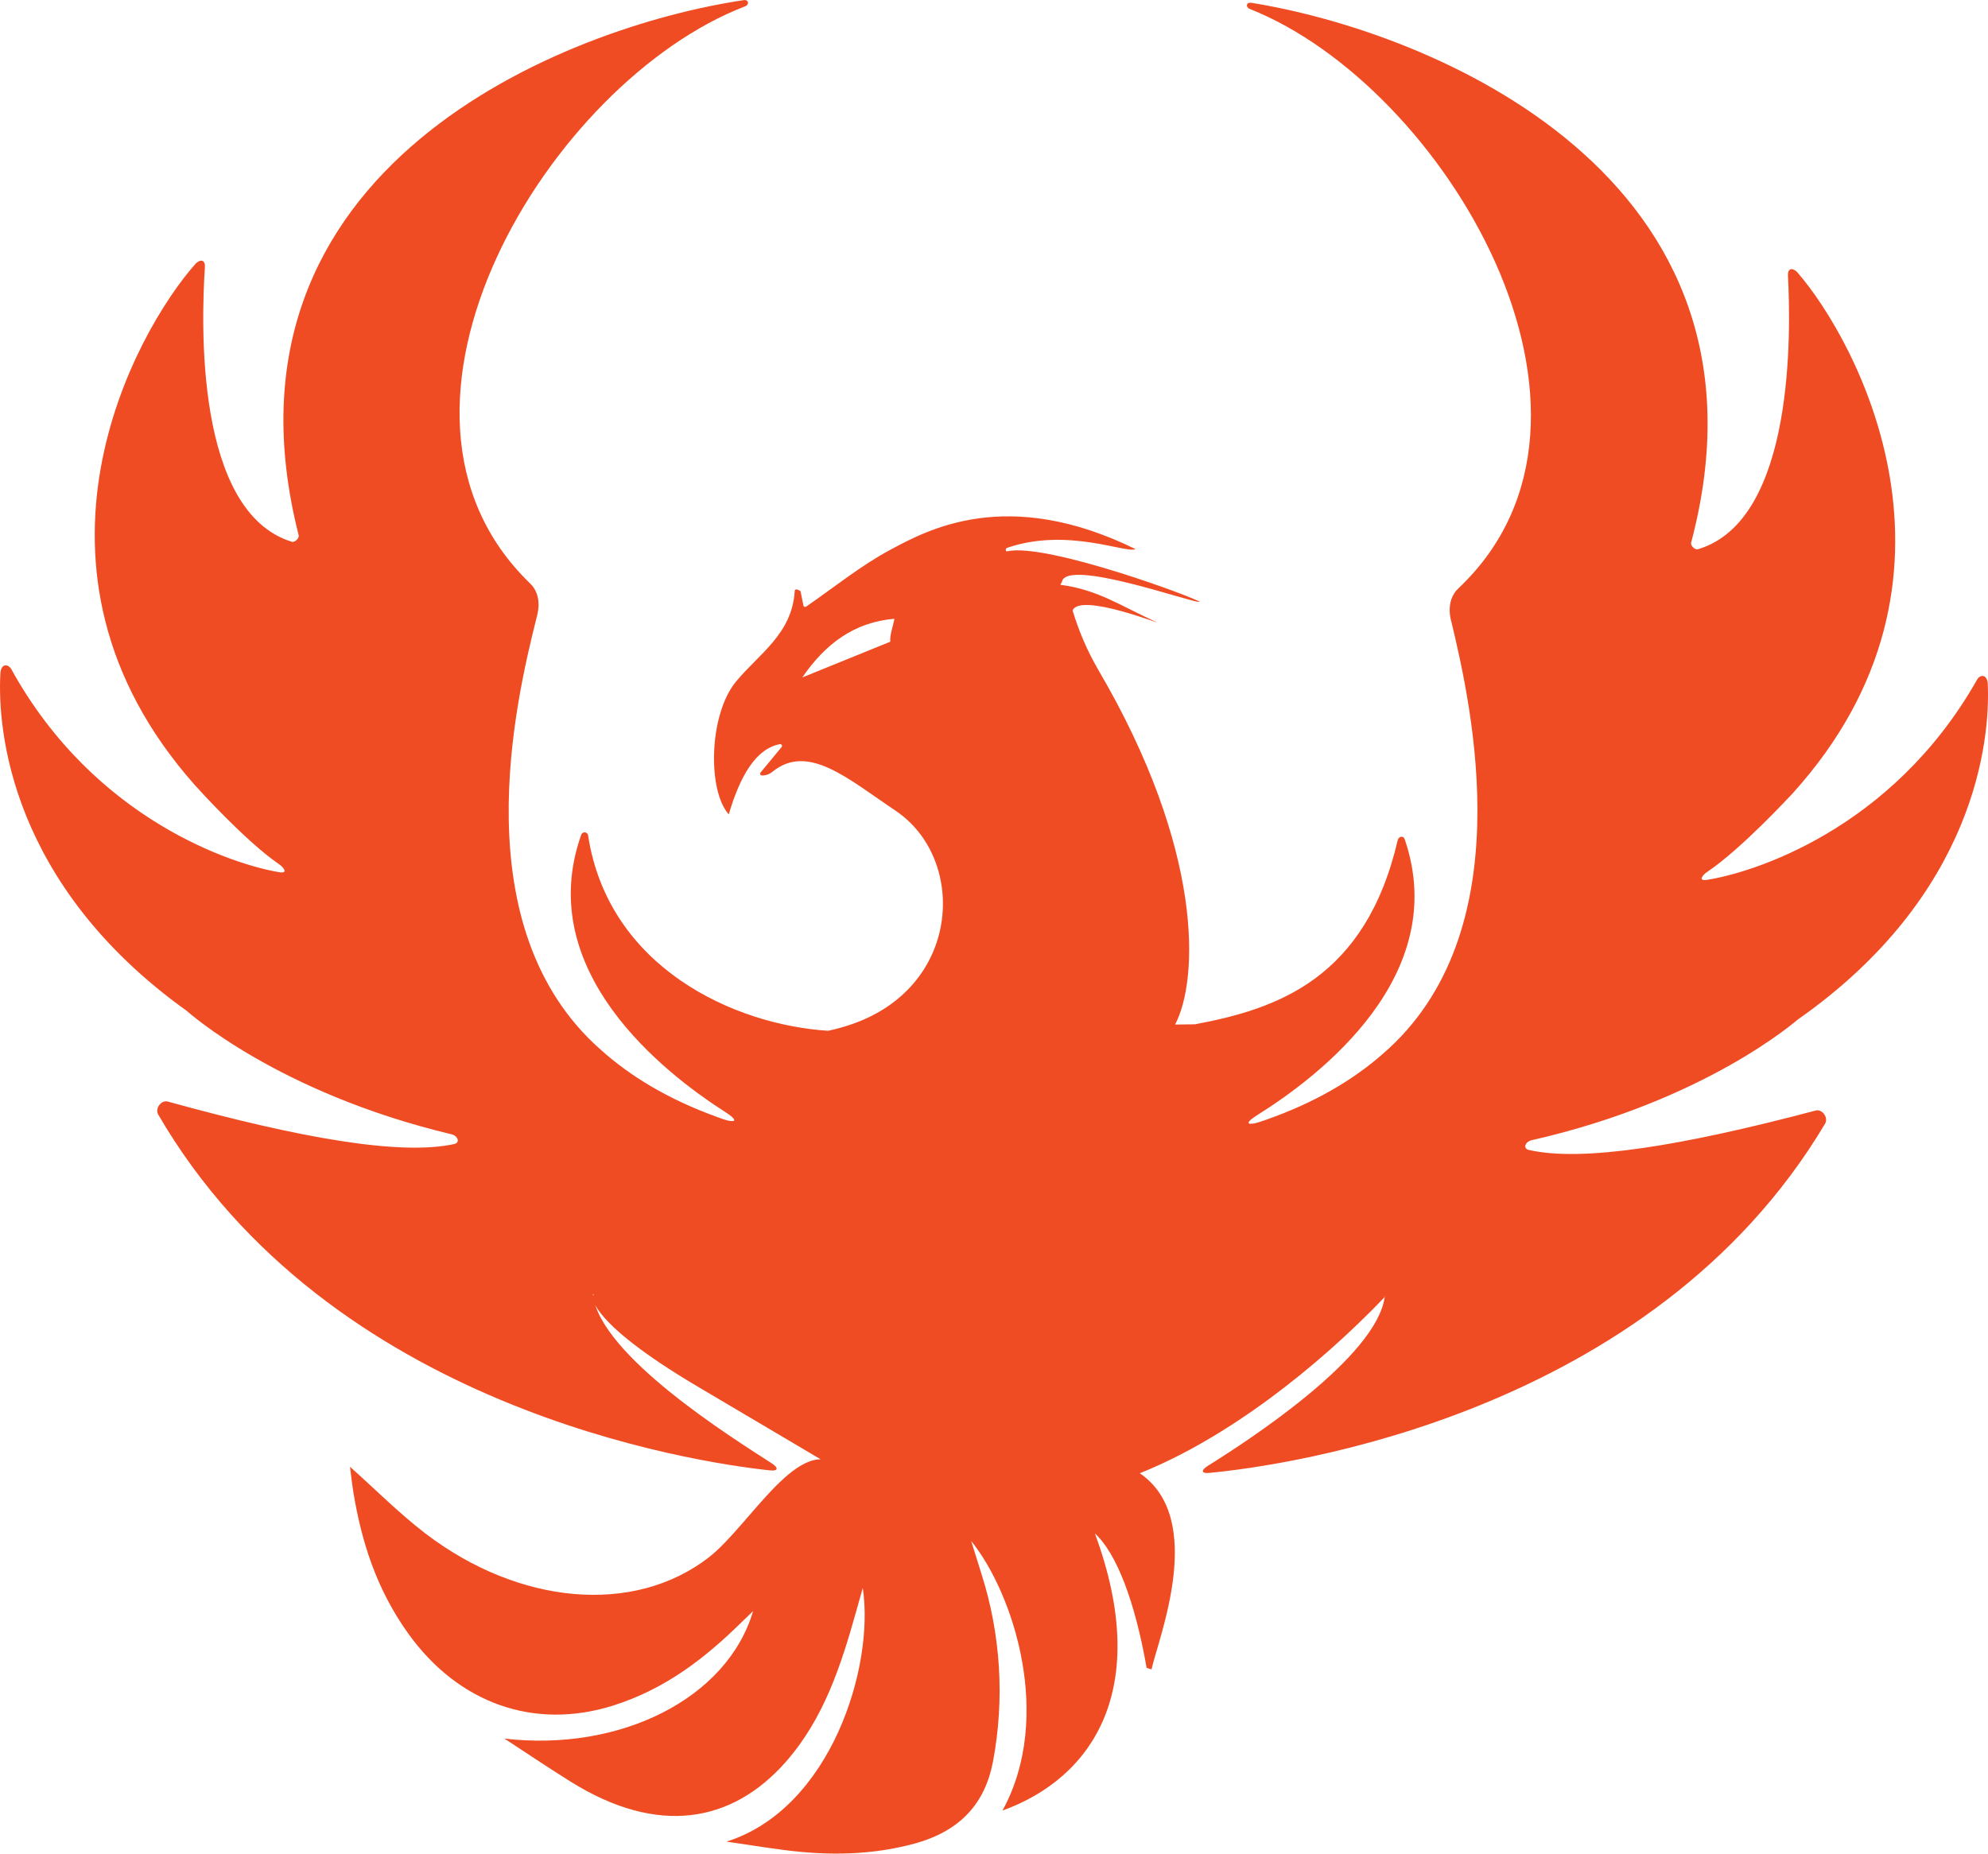
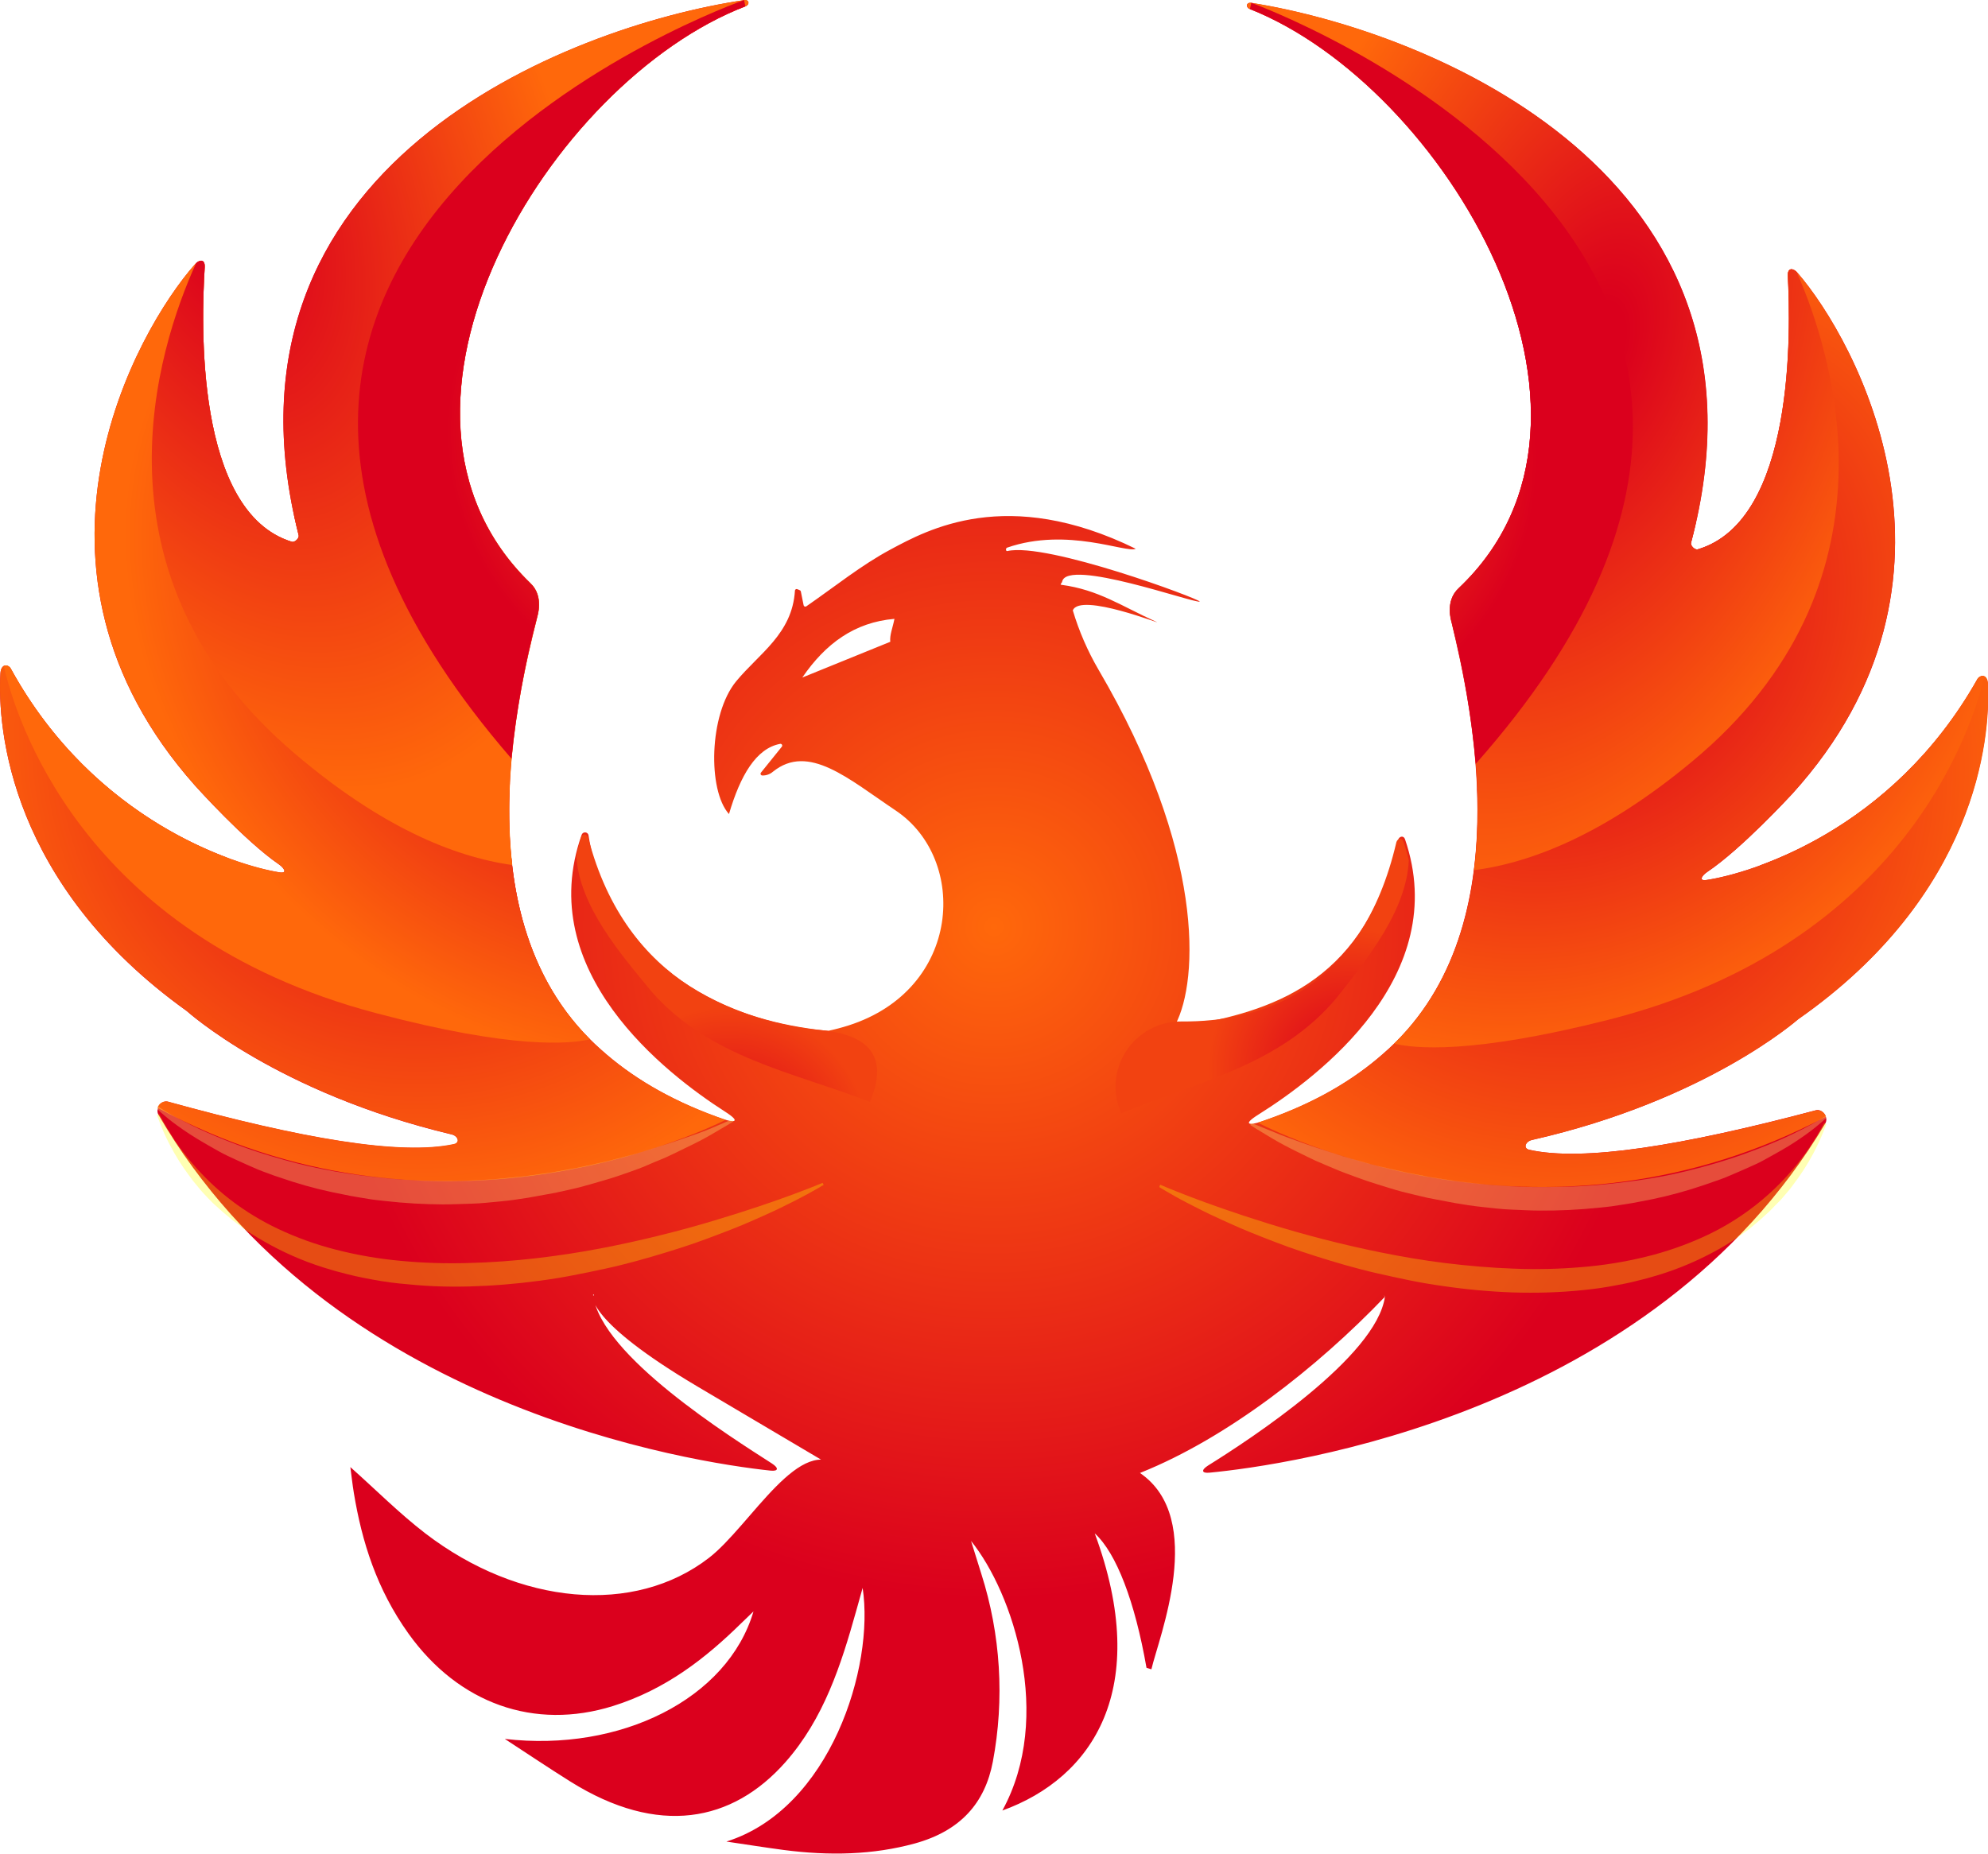
- <svg xmlns="http://www.w3.org/2000/svg" data-name="Layer 1" viewBox="0 0 494.86 461.43">
-   <path d="M494.8 170.29c-.12-2.49-1.91-2.38-2.62-1.14-21.3 37.72-56.43 48.28-67.35 49.92-2.19.33-1.07-1.18.15-2 8.55-5.73 20.81-19.1 21-19.27l.18-.19c48.47-53.49 15.88-112.93 1.3-129.74-.94-1.08-2.51-1.46-2.39.8.68 13.39 1.85 60.88-22.42 68.08-.74.22-1.88-.91-1.69-1.63C445.24 43.54 355.57 7.74 311.49.7c-1.3-.21-1.5 1.09-.38 1.53 48.44 19.21 97.28 101.27 52 144.18-3.57 3.26-1.83 8.37-1.79 8.53 5 20.95 17.78 77.4-17.14 107.48-7.38 6.48-16.82 12.07-28.83 16.31l-1.76.6c-2.29.77-4.74.87-.37-1.86 15-9.42 48.11-34.47 36.44-68.53-.32-.94-1.5-.76-1.74.25-8 34.47-29.94 42-50.47 45.84h-.15l-4.79.06c5.82-11.05 7.29-43.31-19.16-88.38A68.15 68.15 0 0 1 267 152c1.79-4.59 23 3.88 20.82 2.87-8.85-4-14.42-8-23.7-9.25-.41 0 .14-.39.23-.81 1.31-5.87 32.74 5.42 34.26 5.06.09-.62-38.06-14.86-47.91-12.6-.42.1-.46-.71-.05-.85 15-5.21 29.73 1.46 32 .29-32.08-15.75-51.93-4.68-61 .16-7.31 3.91-13.9 9.28-21 14.18a.43.43 0 0 1-.66-.29l-.69-3.41a.43.43 0 0 0-.33-.34 1 1 0 0 0-.43-.17.43.43 0 0 0-.71.3c-.67 10.75-8.92 15.63-14.63 22.57-6.77 8.22-7.12 27.15-1.79 33.05 2.82-9.61 6.76-16.36 12.75-17.49a.45.45 0 0 1 .4.73l-5.24 6.34a.45.45 0 0 0 .33.74 4 4 0 0 0 2.64-.94c8.85-7.16 18.74 1.73 30.63 9.7 18 12.09 16.44 44.49-11.89 53.5q-2.4.77-4.91 1.3c-23.41-1.5-54.59-15.73-59.71-48.51a.89.89 0 0 0-1.74-.27c-12 33.93 20.77 59.34 35.71 68.91 4.34 2.79 1.89 2.66-.39 1.87l-1.75-.63c-12-4.37-21.35-10.06-28.66-16.61-34.6-30.45-21.24-86.77-16-107.66 0-.16 1.84-5.25-1.7-8.55-44.77-43.4 4.94-124.93 53.59-143.61 1.12-.44.93-1.74-.37-1.54C141.06 6.59 51 41.43 74.35 133.27c.18.73-1 1.85-1.71 1.62C48.45 127.42 50.13 80 51 66.57c.14-2.26-1.44-1.9-2.39-.82-14.76 16.65-48 75.74-.09 129.74l.18.19c.15.18 12.27 13.67 20.76 19.49 1.21.83 2.31 2.35.13 2-10.91-1.76-45.92-12.7-66.82-50.64C2 165.28.24 165.15.1 167.64c-.81 14 2.47 52.59 46.33 84 .25.18 22.57 20.42 65.95 30.77 1.61.38 2.23 2.1.65 2.44-13.36 2.89-38.1-1.42-71.27-10.59-1.63-.45-3.25 1.73-2.37 3.25 42.52 73.12 133.53 86.59 152.32 88.59 2.05.21 2.12-.66.37-1.78-10.22-6.59-42.52-26.82-44.48-41.87-.09-.64.47.26 0 0-.2-.11-2.11 6.1 26.09 22.79L205 363.76l4.31 1.77c-9.92-9.46-22.54 14.23-32.92 22.26-18.6 14.38-47.24 11.85-70.63-6.09-6.49-5-12.2-10.76-18.64-16.51.29 2.2.51 4.35.87 6.51 2 12.06 5.66 23.87 13.62 35 12.49 17.42 31.31 24.08 50.85 18 13.2-4.14 23.07-11.91 32-20.67l3-2.9c-6.42 21.8-33.11 35.09-61.9 31.74 5.45 3.56 10.84 7.19 16.37 10.65 21.93 13.75 40.36 10.23 53.62-4.79 9.55-10.82 13.82-24.14 17.61-37.66l1.6-5.71c3 19.66-8 55-33.91 63.16 4.75.7 9.5 1.46 14.24 2.08 11.39 1.5 22.3 1.24 32.67-1.62 11.41-3.14 17.47-10.12 19.41-20.35a95.6 95.6 0 0 0-2.87-46.79l-2.55-8.17c10.5 13 20.57 43.8 7.79 67.12 22.44-8.12 37.31-30.26 23-69 5.39 4.91 10 17 12.88 33.47l1.22.38c1.75-7.87 13.74-37.46-2.94-48.85a.44.44 0 0 0 .25-.08c21.44-8.61 43.72-26 60.74-43.77a.52.52 0 0 1 .11-.1c0 .13-.85-.55 0 0 .06 0-.1 0-.11.1-2.13 15-33.68 35.57-44 42-1.77 1.11-1.7 2 .35 1.78 18.81-1.79 110-14.28 153.26-86.94.9-1.51-.7-3.72-2.34-3.28-33.26 8.81-58 12.85-71.38 9.82-1.57-.36-.93-2.06.68-2.43 43.49-9.88 66-29.89 66.27-30.06 44.23-30.98 47.92-69.55 47.27-83.54Zm-273.19-10.52-21.9 8.9c5.79-8.46 13-13.77 22.94-14.61-.44 2.24-1.19 4.01-1.04 5.71ZM250.56 143.38l.21.05ZM251.28 143.55h.09ZM249.64 143.17ZM250.05 143.26h-.11ZM249.77 143.2h-.1ZM252.87 143.93ZM252.94 143.94h.07ZM251.64 143.64l.37.09ZM253 144h.14ZM252 143.73l.86.2ZM253.27 144ZM253.15 144h.07ZM253.23 144ZM253.22 144Z" fill="#f04c23" />
+ <svg xmlns="http://www.w3.org/2000/svg" xmlns:xlink="http://www.w3.org/1999/xlink" viewBox="0 0 494.86 461.45">
+   <defs>
+     <radialGradient id="radial-gradient" cx="250" cy="250.01" r="239.22" gradientUnits="userSpaceOnUse">
+       <stop offset="0" stop-color="#ff680b" />
+       <stop offset="0.7" stop-color="#db001d" />
+     </radialGradient>
+     <radialGradient id="radial-gradient-2" cx="14754.64" cy="512.89" r="2.59" gradientTransform="matrix(-1, -0.01, -0.01, 1, 14946.05, -154.55)" xlink:href="#radial-gradient" />
+     <radialGradient id="radial-gradient-3" cx="-1178.3" cy="590.87" r="0" gradientTransform="matrix(-1, -0.01, -0.01, 1, -897.77, -239.44)" xlink:href="#radial-gradient" />
+     <radialGradient id="radial-gradient-4" cx="-1293.32" cy="437.23" r="118.83" gradientTransform="matrix(-1, -0.01, -0.01, 1, -897.77, -239.44)" gradientUnits="userSpaceOnUse">
+       <stop offset="0.08" stop-color="#db001d" />
+       <stop offset="1" stop-color="#ff680b" />
+     </radialGradient>
+     <radialGradient id="radial-gradient-5" cx="-1300.89" cy="406.95" r="121.34" gradientTransform="matrix(-0.74, 0.67, 0.53, 0.59, -778.86, 810.45)" xlink:href="#radial-gradient-4" />
+     <radialGradient id="radial-gradient-6" cx="-1296.69" cy="331.39" r="149.49" gradientTransform="matrix(-0.33, 0.94, 0.54, 0.19, -207.28, 1261.83)" xlink:href="#radial-gradient-4" />
+     <radialGradient id="radial-gradient-7" cx="-1219.31" cy="361.25" r="95.95" gradientTransform="matrix(-1, -0.01, -0.01, 1, -897.77, -239.44)" xlink:href="#radial-gradient" />
+     <radialGradient id="radial-gradient-8" cx="-14998.28" cy="590.87" r="0" gradientTransform="translate(15222.11 -153.07) rotate(0.31)" xlink:href="#radial-gradient" />
+     <radialGradient id="radial-gradient-9" cx="-15113.3" cy="437.23" r="118.83" gradientTransform="translate(15222.11 -153.07) rotate(0.31)" xlink:href="#radial-gradient-4" />
+     <radialGradient id="radial-gradient-10" cx="-15120.87" cy="406.95" r="121.34" gradientTransform="matrix(0.73, 0.68, -0.54, 0.58, 11401.54, 10222.91)" xlink:href="#radial-gradient-4" />
+     <radialGradient id="radial-gradient-11" cx="-15116.67" cy="331.39" r="149.49" gradientTransform="matrix(0.32, 0.95, -0.55, 0.18, 5077.57, 14373.61)" xlink:href="#radial-gradient-4" />
+     <radialGradient id="radial-gradient-12" cx="-15039.28" cy="361.25" r="95.95" gradientTransform="translate(15222.11 -153.07) rotate(0.31)" xlink:href="#radial-gradient" />
+     <radialGradient id="radial-gradient-13" cx="-157.24" cy="-4493.89" r="35.26" gradientTransform="matrix(0.8, -0.59, 0.59, 0.8, 3115.67, 3787.82)" gradientUnits="userSpaceOnUse">
+       <stop offset="0.08" stop-color="#db001d" />
+       <stop offset="1" stop-color="#f24211" />
+     </radialGradient>
+     <radialGradient id="radial-gradient-14" cx="10988.19" cy="3495.96" r="35.26" gradientTransform="matrix(-0.82, -0.57, -0.57, 0.82, 11187.23, 3701.67)" xlink:href="#radial-gradient-13" />
+     <radialGradient id="radial-gradient-15" cx="14133.02" cy="393.82" r="0.08" gradientTransform="translate(-13889.91 -154.55) rotate(-0.31)" xlink:href="#radial-gradient" />
+     <radialGradient id="radial-gradient-16" cx="14133.69" cy="393.98" r="0.03" gradientTransform="translate(-13889.91 -154.55) rotate(-0.31)" xlink:href="#radial-gradient" />
+     <radialGradient id="radial-gradient-17" cx="14131.99" cy="393.57" r="0.02" gradientTransform="translate(-13889.91 -154.55) rotate(-0.31)" xlink:href="#radial-gradient" />
+     <radialGradient id="radial-gradient-18" cx="14132.36" cy="393.66" r="0.04" gradientTransform="translate(-13889.91 -154.55) rotate(-0.31)" xlink:href="#radial-gradient" />
+     <radialGradient id="radial-gradient-19" cx="14132.08" cy="393.6" r="0.03" gradientTransform="translate(-13889.91 -154.55) rotate(-0.31)" xlink:href="#radial-gradient" />
+     <radialGradient id="radial-gradient-20" cx="14135.26" cy="394.36" r="0.02" gradientTransform="translate(-13889.91 -154.55) rotate(-0.31)" xlink:href="#radial-gradient" />
+     <radialGradient id="radial-gradient-21" cx="14135.33" cy="394.38" r="0.03" gradientTransform="translate(-13889.91 -154.55) rotate(-0.31)" xlink:href="#radial-gradient" />
+     <radialGradient id="radial-gradient-22" cx="14134.19" cy="394.1" r="0.14" gradientTransform="translate(-13889.91 -154.55) rotate(-0.31)" xlink:href="#radial-gradient" />
+     <radialGradient id="radial-gradient-23" cx="14135.44" cy="394.41" r="0.05" gradientTransform="translate(-13889.91 -154.55) rotate(-0.31)" xlink:href="#radial-gradient" />
+     <radialGradient id="radial-gradient-24" cx="14134.8" cy="394.25" r="0.31" gradientTransform="translate(-13889.91 -154.55) rotate(-0.31)" xlink:href="#radial-gradient" />
+     <radialGradient id="radial-gradient-25" cx="14135.63" cy="394.45" r="0" gradientTransform="translate(-13889.91 -154.55) rotate(-0.31)" xlink:href="#radial-gradient" />
+     <radialGradient id="radial-gradient-26" cx="14135.55" cy="394.43" r="0.02" gradientTransform="translate(-13889.91 -154.55) rotate(-0.31)" xlink:href="#radial-gradient" />
+     <radialGradient id="radial-gradient-27" cx="14135.61" cy="394.45" r="0.01" gradientTransform="translate(-13889.91 -154.55) rotate(-0.31)" xlink:href="#radial-gradient" />
+     <radialGradient id="radial-gradient-28" cx="14135.59" cy="394.44" r="0" gradientTransform="translate(-13889.91 -154.55) rotate(-0.31)" xlink:href="#radial-gradient" />
+   </defs>
+   <g id="OBJECTS">
+     <path d="M497.37,189.59c-.12-2.49-1.91-2.38-2.62-1.14-21.3,37.71-56.43,48.28-67.35,49.92-2.19.32-1.07-1.18.15-2,8.55-5.72,20.81-19.09,21-19.27l.18-.19h0C497.16,163.43,464.57,104,450,87.18c-.94-1.09-2.51-1.46-2.4.79.69,13.39,1.86,60.88-22.41,68.09-.74.22-1.89-.92-1.69-1.64C447.81,62.83,358.14,27,314.06,20c-1.3-.21-1.5,1.09-.38,1.53,48.44,19.21,97.28,101.27,52,144.18-3.57,3.26-1.83,8.37-1.79,8.53,5,21,17.78,77.41-17.14,107.48C339.41,288.19,330,293.78,318,298l-1.76.61c-2.29.76-4.75.87-.37-1.87,15-9.42,48.11-34.47,36.44-68.52-.32-1-1.51-.77-1.74.24-8,34.47-29.94,42-50.47,45.84h-.15l-4.79.06c5.82-11.05,7.29-43.31-19.16-88.38a67.67,67.67,0,0,1-6.38-14.73c1.79-4.6,23,3.88,20.82,2.86-8.85-4-14.42-8-23.7-9.24-.41-.06.14-.39.23-.81,1.3-5.88,32.74,5.42,34.26,5,.09-.62-38.06-14.86-47.91-12.59-.42.09-.46-.71-.05-.85,15-5.21,29.73,1.45,32,.28-32.08-15.74-51.93-4.68-61,.17-7.31,3.91-13.9,9.27-21,14.17a.43.43,0,0,1-.66-.28c-.23-1.15-.46-2.28-.69-3.41a.44.44,0,0,0-.33-.35,1,1,0,0,0-.43-.17.43.43,0,0,0-.71.31c-.67,10.74-8.92,15.63-14.63,22.56-6.78,8.23-7.12,27.15-1.79,33.05,2.82-9.6,6.76-16.36,12.75-17.48a.44.44,0,0,1,.4.72L192,211.62a.44.44,0,0,0,.33.73,3.92,3.92,0,0,0,2.64-.94c8.85-7.15,18.74,1.74,30.62,9.7,18,12.09,16.45,44.49-11.88,53.5q-2.4.76-4.91,1.3c-23.41-1.5-54.59-15.73-59.71-48.51a.89.89,0,0,0-1.74-.26c-12,33.93,20.77,59.33,35.71,68.91,4.34,2.78,1.88,2.65-.39,1.86l-1.75-.62c-12-4.37-21.35-10.06-28.67-16.62-34.59-30.45-21.23-86.76-16-107.66,0-.16,1.84-5.25-1.7-8.55C89.79,121.07,139.5,39.54,188.14,20.85c1.13-.43.94-1.73-.36-1.54C143.63,25.89,53.58,60.72,76.92,152.56c.18.73-1,1.85-1.71,1.62C51,146.72,52.7,99.24,53.53,85.86c.14-2.25-1.44-1.9-2.39-.82-14.76,16.65-48,75.74-.09,129.75h0l.17.19c.16.18,12.28,13.68,20.77,19.5,1.21.83,2.31,2.34.13,2-10.91-1.75-45.92-12.69-66.82-50.63-.69-1.25-2.48-1.38-2.62,1.11-.81,14,2.47,52.58,46.33,84l0,0c.25.18,22.57,20.43,66,30.77,1.61.39,2.23,2.1.65,2.44-13.36,2.89-38.1-1.42-71.27-10.59-1.63-.45-3.25,1.74-2.37,3.26,42.52,73.12,133.53,86.58,152.32,88.58,2.05.22,2.12-.65.37-1.78-10.22-6.58-42.52-26.82-44.49-41.87-.08-.63.48.27,0,0-.19-.1-2.1,6.1,26.1,22.79l31.35,18.55,4.31,1.77c-9.92-9.47-22.54,14.22-32.93,22.26-18.59,14.38-47.23,11.84-70.62-6.1-6.49-5-12.2-10.76-18.65-16.5.3,2.19.52,4.35.88,6.5,2,12.06,5.66,23.88,13.62,35,12.49,17.42,31.31,24.09,50.85,18,13.2-4.14,23.07-11.9,32-20.67l3-2.89c-6.42,21.79-33.11,35.09-61.91,31.74,5.46,3.55,10.85,7.19,16.38,10.65C166.4,476.5,184.83,473,198.09,458c9.55-10.83,13.82-24.14,17.61-37.66.47-1.69.94-3.37,1.6-5.71,3,19.65-8.05,55-33.91,63.15,4.75.7,9.5,1.46,14.24,2.09,11.39,1.49,22.3,1.23,32.67-1.62,11.41-3.15,17.47-10.12,19.41-20.35a95.58,95.58,0,0,0-2.87-46.79c-.88-2.83-1.76-5.65-2.55-8.17h0c10.5,13,20.57,43.79,7.79,67.11,22.43-8.11,37.31-30.25,23-69,5.39,4.9,10,17,12.88,33.46l1.22.38C291,427,303,397.38,286.32,386a.38.38,0,0,0,.25-.09h0c21.44-8.61,43.72-26,60.74-43.77h0a.31.31,0,0,1,.11-.09h0c0,.13-.85-.55,0,0,.05,0-.1,0-.11.09-2.13,15-33.68,35.57-44,42-1.76,1.11-1.69,2,.36,1.79,18.81-1.8,110-14.29,153.26-86.95.9-1.51-.7-3.71-2.34-3.28-33.26,8.82-58,12.86-71.38,9.83-1.57-.36-.93-2.07.68-2.43,43.49-9.88,66-29.89,66.27-30.07l0,0C494.33,242.15,498,203.57,497.37,189.59ZM224.18,179.06l-21.9,8.9c5.79-8.45,13-13.76,22.94-14.61C224.78,175.6,224,177.37,224.18,179.06Z" transform="translate(-2.57 -19.27)" fill="url(#radial-gradient)" />
+     <path d="M185.24,279.11l7.27-.27C190.56,279.91,188.17,280.08,185.24,279.11Z" transform="translate(-2.57 -19.27)" fill="url(#radial-gradient-2)" />
+     <path d="M318.65,297.75,318,298h0Z" transform="translate(-2.57 -19.27)" fill="#b51100" />
+     <path d="M277.34,357.74" transform="translate(-2.57 -19.27)" fill="url(#radial-gradient-3)" />
+     <path d="M383.23,305.54c13.34,3,38.12-1,71.38-9.83a2.21,2.21,0,0,1,2.47,1.6c-68.68,36.23-133.29,5.62-141.44,1.47l.56-.17L318,298c12-4.24,21.45-9.83,28.83-16.31,14.92-12.85,21.14-30.51,23-48.17,16.57,4,52.07,12.61,54.49,12.14,1.23-.24,8.24-5,16.56-11a102.7,102.7,0,0,0,53.94-46.27c.71-1.24,2.5-1.35,2.62,1.14.65,14-3,52.55-47.23,83.5l0,0c-.25.18-22.78,20.18-66.27,30.06C382.3,303.47,381.66,305.18,383.23,305.54Z" transform="translate(-2.57 -19.27)" fill="url(#radial-gradient-4)" />
+     <path d="M402.91,273.18c-34.34,8.7-48.33,7.1-53.31,5.94,17.63-17.19,21.52-41.72,20.68-63.53l19.56-15.1,34.89-51.2c-.37,1.68-.79,3.39-1.24,5.11-.2.72.95,1.86,1.69,1.64,24.27-7.21,23.1-54.7,22.41-68.09-.11-2.25,1.46-1.88,2.4-.79,14.58,16.81,47.17,76.25-1.3,129.74h0l-.18.19c-.16.18-12.42,13.54-21,19.27-1.22.82-2.34,2.32-.15,2,10.92-1.63,46.05-12.2,67.35-49.91a1.38,1.38,0,0,1,1.79-.73C493.73,199.68,477,254.39,402.91,273.18Z" transform="translate(-2.57 -19.27)" fill="url(#radial-gradient-5)" />
+     <path d="M423.86,208.8c-21.33,17.74-39.52,25.19-54.38,27.13,3.11-24.46-2.57-49.31-5.55-61.72,0-.16-1.78-5.27,1.79-8.53,45.24-42.91-3.6-125-52-144.18-1.12-.44-.92-1.74.38-1.53,44.08,7,133.75,42.84,109.43,134.43-.2.72.95,1.86,1.69,1.64,24.27-7.21,23.1-54.7,22.41-68.09-.1-2.07,1.21-1.92,2.16-1C459.05,108,476.83,164.75,423.86,208.8Z" transform="translate(-2.57 -19.27)" fill="url(#radial-gradient-6)" />
+     <path d="M369.92,209.44a225.67,225.67,0,0,0-6-35.23c0-.16-1.78-5.27,1.79-8.53,45.22-42.9-3.58-124.93-52-144.16l.34-1.55S483.31,81.28,369.92,209.44Z" transform="translate(-2.57 -19.27)" fill="url(#radial-gradient-7)" />
+     <g opacity="0.3">
+       <path d="M457.25,297.55s-.43.43-1.28,1.15-2.1,1.78-3.81,3-3.79,2.64-6.32,4.06c-1.25.73-2.62,1.46-4,2.24s-3,1.49-4.64,2.22-3.35,1.45-5.14,2.21c-.89.37-1.83.67-2.76,1s-1.9.68-2.89,1a107.63,107.63,0,0,1-12.5,3.41l-3.34.65c-1.12.21-2.25.44-3.4.6l-3.46.53c-1.16.17-2.33.25-3.51.38a133.21,133.21,0,0,1-14.32.68c-2.4,0-4.8-.17-7.19-.25s-4.75-.4-7.1-.64-4.66-.61-6.93-1l-6.71-1.28c-2.17-.52-4.33-1-6.4-1.54s-4.08-1.22-6-1.8-3.84-1.24-5.64-1.91-3.54-1.29-5.17-2-3.22-1.33-4.69-2-2.84-1.38-4.14-2c-2.58-1.27-4.8-2.43-6.58-3.5s-3.16-1.91-4.1-2.47l-1.43-.91.23-.53,5.92,2.4c1.86.81,4.19,1.6,6.85,2.57s5.7,1.93,9,3c1.64.57,3.4,1,5.21,1.52s3.66,1.06,5.61,1.48,3.93.94,6,1.37l6.29,1.21,6.54,1c2.22.28,4.47.5,6.74.76s4.56.32,6.87.49,4.62.17,6.93.17c4.63,0,9.27-.07,13.81-.47s9-.94,13.29-1.62,8.39-1.6,12.24-2.63,7.45-2.1,10.73-3.27,6.24-2.32,8.83-3.43,4.81-2.2,6.62-3.12c3.6-1.86,5.52-3.14,5.52-3.14Z" transform="translate(-2.57 -19.27)" fill="#ffff84" />
+     </g>
+     <g opacity="0.3">
+       <path d="M291.36,314.23s2.6,1.14,7.24,2.92,11.34,4.17,19.47,6.7a284,284,0,0,0,28.18,7.24c5.22,1.05,10.64,2,16.18,2.67s11.2,1.17,16.86,1.37a133.66,133.66,0,0,0,16.89-.37,100.67,100.67,0,0,0,16.14-2.6,81.16,81.16,0,0,0,14.41-5,63.84,63.84,0,0,0,25.9-21.66c1.37-2.06,2.42-3.7,3.05-4.87l1-1.77.52.28-.76,1.93a52.81,52.81,0,0,1-2.48,5.35,55.06,55.06,0,0,1-5,7.79l-.82,1.1-.92,1.08c-.63.72-1.23,1.52-2,2.24s-1.42,1.5-2.19,2.24l-2.44,2.21L438,325.25l-2.89,2.12c-1,.67-2,1.34-3.12,2s-2.19,1.28-3.34,1.87a75,75,0,0,1-15.05,6c-1.35.41-2.72.71-4.1,1.07s-2.78.62-4.2.89a86.88,86.88,0,0,1-8.6,1.27c-2.9.3-5.83.5-8.77.59s-5.89.08-8.82,0a160.25,160.25,0,0,1-17.39-1.6c-2.84-.4-5.64-.87-8.39-1.44s-5.45-1.15-8.1-1.76c-5.3-1.21-10.33-2.71-15.06-4.21-2.37-.76-4.66-1.5-6.86-2.3s-4.29-1.6-6.3-2.39-3.93-1.56-5.74-2.34-3.51-1.56-5.1-2.29c-3.19-1.44-5.91-2.85-8.14-4s-3.94-2.17-5.11-2.83-1.78-1.08-1.78-1.08Z" transform="translate(-2.57 -19.27)" fill="#ff0" />
+     </g>
+     <path d="M180.22,297l.69.26h0Z" transform="translate(-2.57 -19.27)" fill="#b51100" />
+     <path d="M220.88,357.44" transform="translate(-2.57 -19.27)" fill="url(#radial-gradient-8)" />
+     <path d="M115.55,304.1c-13.36,2.89-38.1-1.42-71.27-10.59a2.22,2.22,0,0,0-2.49,1.58c68.3,37,133.23,7.05,141.42,3l-.55-.18-1.75-.62c-12-4.37-21.35-10.06-28.66-16.62-14.79-13-20.81-30.74-22.46-48.41-16.6,3.87-52.2,12-54.61,11.55-1.23-.25-8.19-5-16.45-11.14A102.72,102.72,0,0,1,5.29,185.8c-.69-1.24-2.48-1.37-2.62,1.12-.81,14,2.47,52.58,46.33,84l0,0c.25.18,22.57,20.43,66,30.77C116.51,302.05,117.13,303.76,115.55,304.1Z" transform="translate(-2.57 -19.27)" fill="url(#radial-gradient-9)" />
+     <path d="M96.22,271.53c34.25,9.08,48.25,7.62,53.25,6.51-17.44-17.37-21.08-41.94-20-63.74L110.07,199,75.73,147.42c.36,1.69.75,3.39,1.19,5.12.18.73-1,1.85-1.71,1.62C51,146.69,52.7,99.22,53.53,85.84c.14-2.25-1.44-1.9-2.39-.82-14.76,16.65-48,75.74-.09,129.75h0l.18.19c.15.18,12.27,13.68,20.76,19.49,1.21.83,2.31,2.35.13,2C61.2,234.69,26.19,223.75,5.29,185.8a1.38,1.38,0,0,0-1.78-.74C6.2,197.07,22.35,252,96.22,271.53Z" transform="translate(-2.57 -19.27)" fill="url(#radial-gradient-10)" />
+     <path d="M76,206.94c21.14,18,39.25,25.61,54.09,27.71-2.85-24.49,3.1-49.29,6.21-61.66,0-.16,1.84-5.25-1.7-8.55C89.79,121.05,139.5,39.52,188.14,20.83c1.13-.43.94-1.73-.36-1.54C143.63,25.86,53.58,60.7,76.92,152.54c.18.73-1,1.85-1.71,1.62C51,146.69,52.7,99.22,53.53,85.84c.12-2.07-1.19-1.94-2.14-1.07C41.85,105.75,23.46,162.32,76,206.94Z" transform="translate(-2.57 -19.27)" fill="url(#radial-gradient-11)" />
+     <path d="M129.89,208.16A225.43,225.43,0,0,1,136.26,173c0-.16,1.84-5.25-1.7-8.55C89.8,121.06,139.48,39.56,188.11,20.85c-.22-1-.33-1.56-.33-1.56S17.88,78.78,129.89,208.16Z" transform="translate(-2.57 -19.27)" fill="url(#radial-gradient-12)" />
+     <g opacity="0.3">
+       <path d="M41.63,295.33s.42.43,1.26,1.16,2.09,1.79,3.78,3A73.4,73.4,0,0,0,53,303.61c1.24.75,2.6,1.49,4,2.29s3,1.52,4.61,2.26,3.33,1.5,5.11,2.27c.89.39,1.82.69,2.76,1.05s1.89.7,2.87,1A106.74,106.74,0,0,0,84.79,316l3.34.68c1.12.23,2.24.47,3.39.64l3.45.57c1.16.18,2.33.27,3.51.41a133.1,133.1,0,0,0,14.31.84c2.4,0,4.8-.12,7.19-.18s4.76-.35,7.11-.56,4.66-.56,6.94-.92l6.72-1.22c2.18-.49,4.34-.93,6.42-1.47s4.1-1.17,6.06-1.73,3.85-1.2,5.66-1.85,3.56-1.25,5.2-2,3.22-1.29,4.71-2,2.85-1.34,4.15-2c2.6-1.24,4.83-2.37,6.62-3.43s3.18-1.87,4.13-2.42l1.44-.89-.23-.55L179,300.44c-1.87.78-4.21,1.55-6.88,2.49s-5.72,1.87-9,2.91c-1.65.54-3.42,1-5.22,1.46s-3.68,1-5.63,1.42-3.94.9-6,1.31l-6.3,1.14-6.55.92c-2.22.26-4.48.45-6.75.68s-4.57.28-6.87.42-4.62.12-6.94.1c-4.63,0-9.26-.18-13.8-.62s-9-1-13.27-1.76-8.37-1.69-12.21-2.77-7.43-2.18-10.69-3.38-6.22-2.39-8.8-3.53-4.78-2.25-6.58-3.18A60.53,60.53,0,0,1,42,294.84Z" transform="translate(-2.57 -19.27)" fill="#ffff84" />
+     </g>
+     <g opacity="0.3">
+       <path d="M207.32,313.78s-2.6,1.11-7.27,2.84-11.37,4.05-19.54,6.49a285.33,285.33,0,0,1-28.25,6.95c-5.23,1-10.66,1.84-16.21,2.48s-11.21,1.06-16.88,1.19a135.34,135.34,0,0,1-16.88-.54,102.59,102.59,0,0,1-16.11-2.78,80.14,80.14,0,0,1-14.35-5.16,65.15,65.15,0,0,1-11.68-7.09,64.29,64.29,0,0,1-8.48-7.83,65.85,65.85,0,0,1-5.51-7c-1.35-2.08-2.38-3.73-3-4.91l-1-1.78-.52.27s.25.68.74,1.94a49.7,49.7,0,0,0,2.42,5.38,55.8,55.8,0,0,0,4.92,7.84l.82,1.11.9,1.09c.62.73,1.22,1.53,1.93,2.26s1.4,1.51,2.17,2.26L58,321l2.64,2.21,2.86,2.15c1,.68,2,1.36,3.1,2s2.18,1.29,3.32,1.9a75.31,75.31,0,0,0,15,6.14c1.34.42,2.71.74,4.09,1.11s2.77.65,4.18.94c2.82.56,5.68,1.06,8.59,1.36s5.83.56,8.77.69,5.88.14,8.82.07a163.28,163.28,0,0,0,17.4-1.41c2.84-.37,5.65-.82,8.41-1.36s5.46-1.09,8.12-1.67c5.31-1.15,10.36-2.6,15.1-4.05,2.37-.74,4.68-1.45,6.88-2.22s4.31-1.56,6.33-2.33,3.95-1.51,5.76-2.27,3.52-1.52,5.13-2.24c3.2-1.41,5.94-2.78,8.18-3.92s4-2.12,5.14-2.78,1.79-1.05,1.79-1.05Z" transform="translate(-2.57 -19.27)" fill="#ff0" />
+     </g>
+     <path d="M350.15,229c-8.63,37-33.56,44.76-53.47,44.59a16.25,16.25,0,0,0-15,22.89h0c19-7.88,39.6-12,53.57-28.73,7.79-9.86,17.42-21.77,18-34.27a44.34,44.34,0,0,0-1.35-4.72C351.57,227.79,350.39,228,350.15,229Z" transform="translate(-2.57 -19.27)" fill="url(#radial-gradient-13)" />
+     <path d="M149,227.88c9.56,36.75,38,45.63,58.56,47.94,11.76,1.32,16.12,6.87,11.57,17.79h0c-19.16-7.41-39.89-11-54.28-27.36-8-9.67-18-21.33-18.83-33.81.32-1.56.73-3.15,1.23-4.76C147.55,226.73,148.74,226.88,149,227.88Z" transform="translate(-2.57 -19.27)" fill="url(#radial-gradient-14)" />
+     <path d="M244.91,163.52l.21,0Z" transform="translate(-2.57 -19.27)" fill="url(#radial-gradient-15)" />
+     <path d="M245.63,163.69l.1,0Z" transform="translate(-2.57 -19.27)" fill="url(#radial-gradient-16)" />
+     <path d="M244,163.31Z" transform="translate(-2.57 -19.27)" fill="url(#radial-gradient-17)" />
+     <path d="M244.41,163.4l-.11,0Z" transform="translate(-2.57 -19.27)" fill="url(#radial-gradient-18)" />
+     <path d="M244.12,163.34l-.09,0Z" transform="translate(-2.57 -19.27)" fill="url(#radial-gradient-19)" />
+     <path d="M247.22,164.07h0Z" transform="translate(-2.57 -19.27)" fill="url(#radial-gradient-20)" />
+     <path d="M247.29,164.08l.08,0Z" transform="translate(-2.57 -19.27)" fill="url(#radial-gradient-21)" />
+     <path d="M246,163.78l.38.09Z" transform="translate(-2.57 -19.27)" fill="url(#radial-gradient-22)" />
+     <path d="M247.37,164.1l.14,0Z" transform="translate(-2.57 -19.27)" fill="url(#radial-gradient-23)" />
+     <path d="M246.37,163.87l.85.2Z" transform="translate(-2.57 -19.27)" fill="url(#radial-gradient-24)" />
+     <path d="M247.63,164.16Z" transform="translate(-2.57 -19.27)" fill="url(#radial-gradient-25)" />
+     <path d="M247.51,164.13l.07,0Z" transform="translate(-2.57 -19.27)" fill="url(#radial-gradient-26)" />
+     <path d="M247.59,164.15h0Z" transform="translate(-2.57 -19.27)" fill="url(#radial-gradient-27)" />
+     <path d="M247.58,164.15h0Z" transform="translate(-2.57 -19.27)" fill="url(#radial-gradient-28)" />
+   </g>
</svg>
